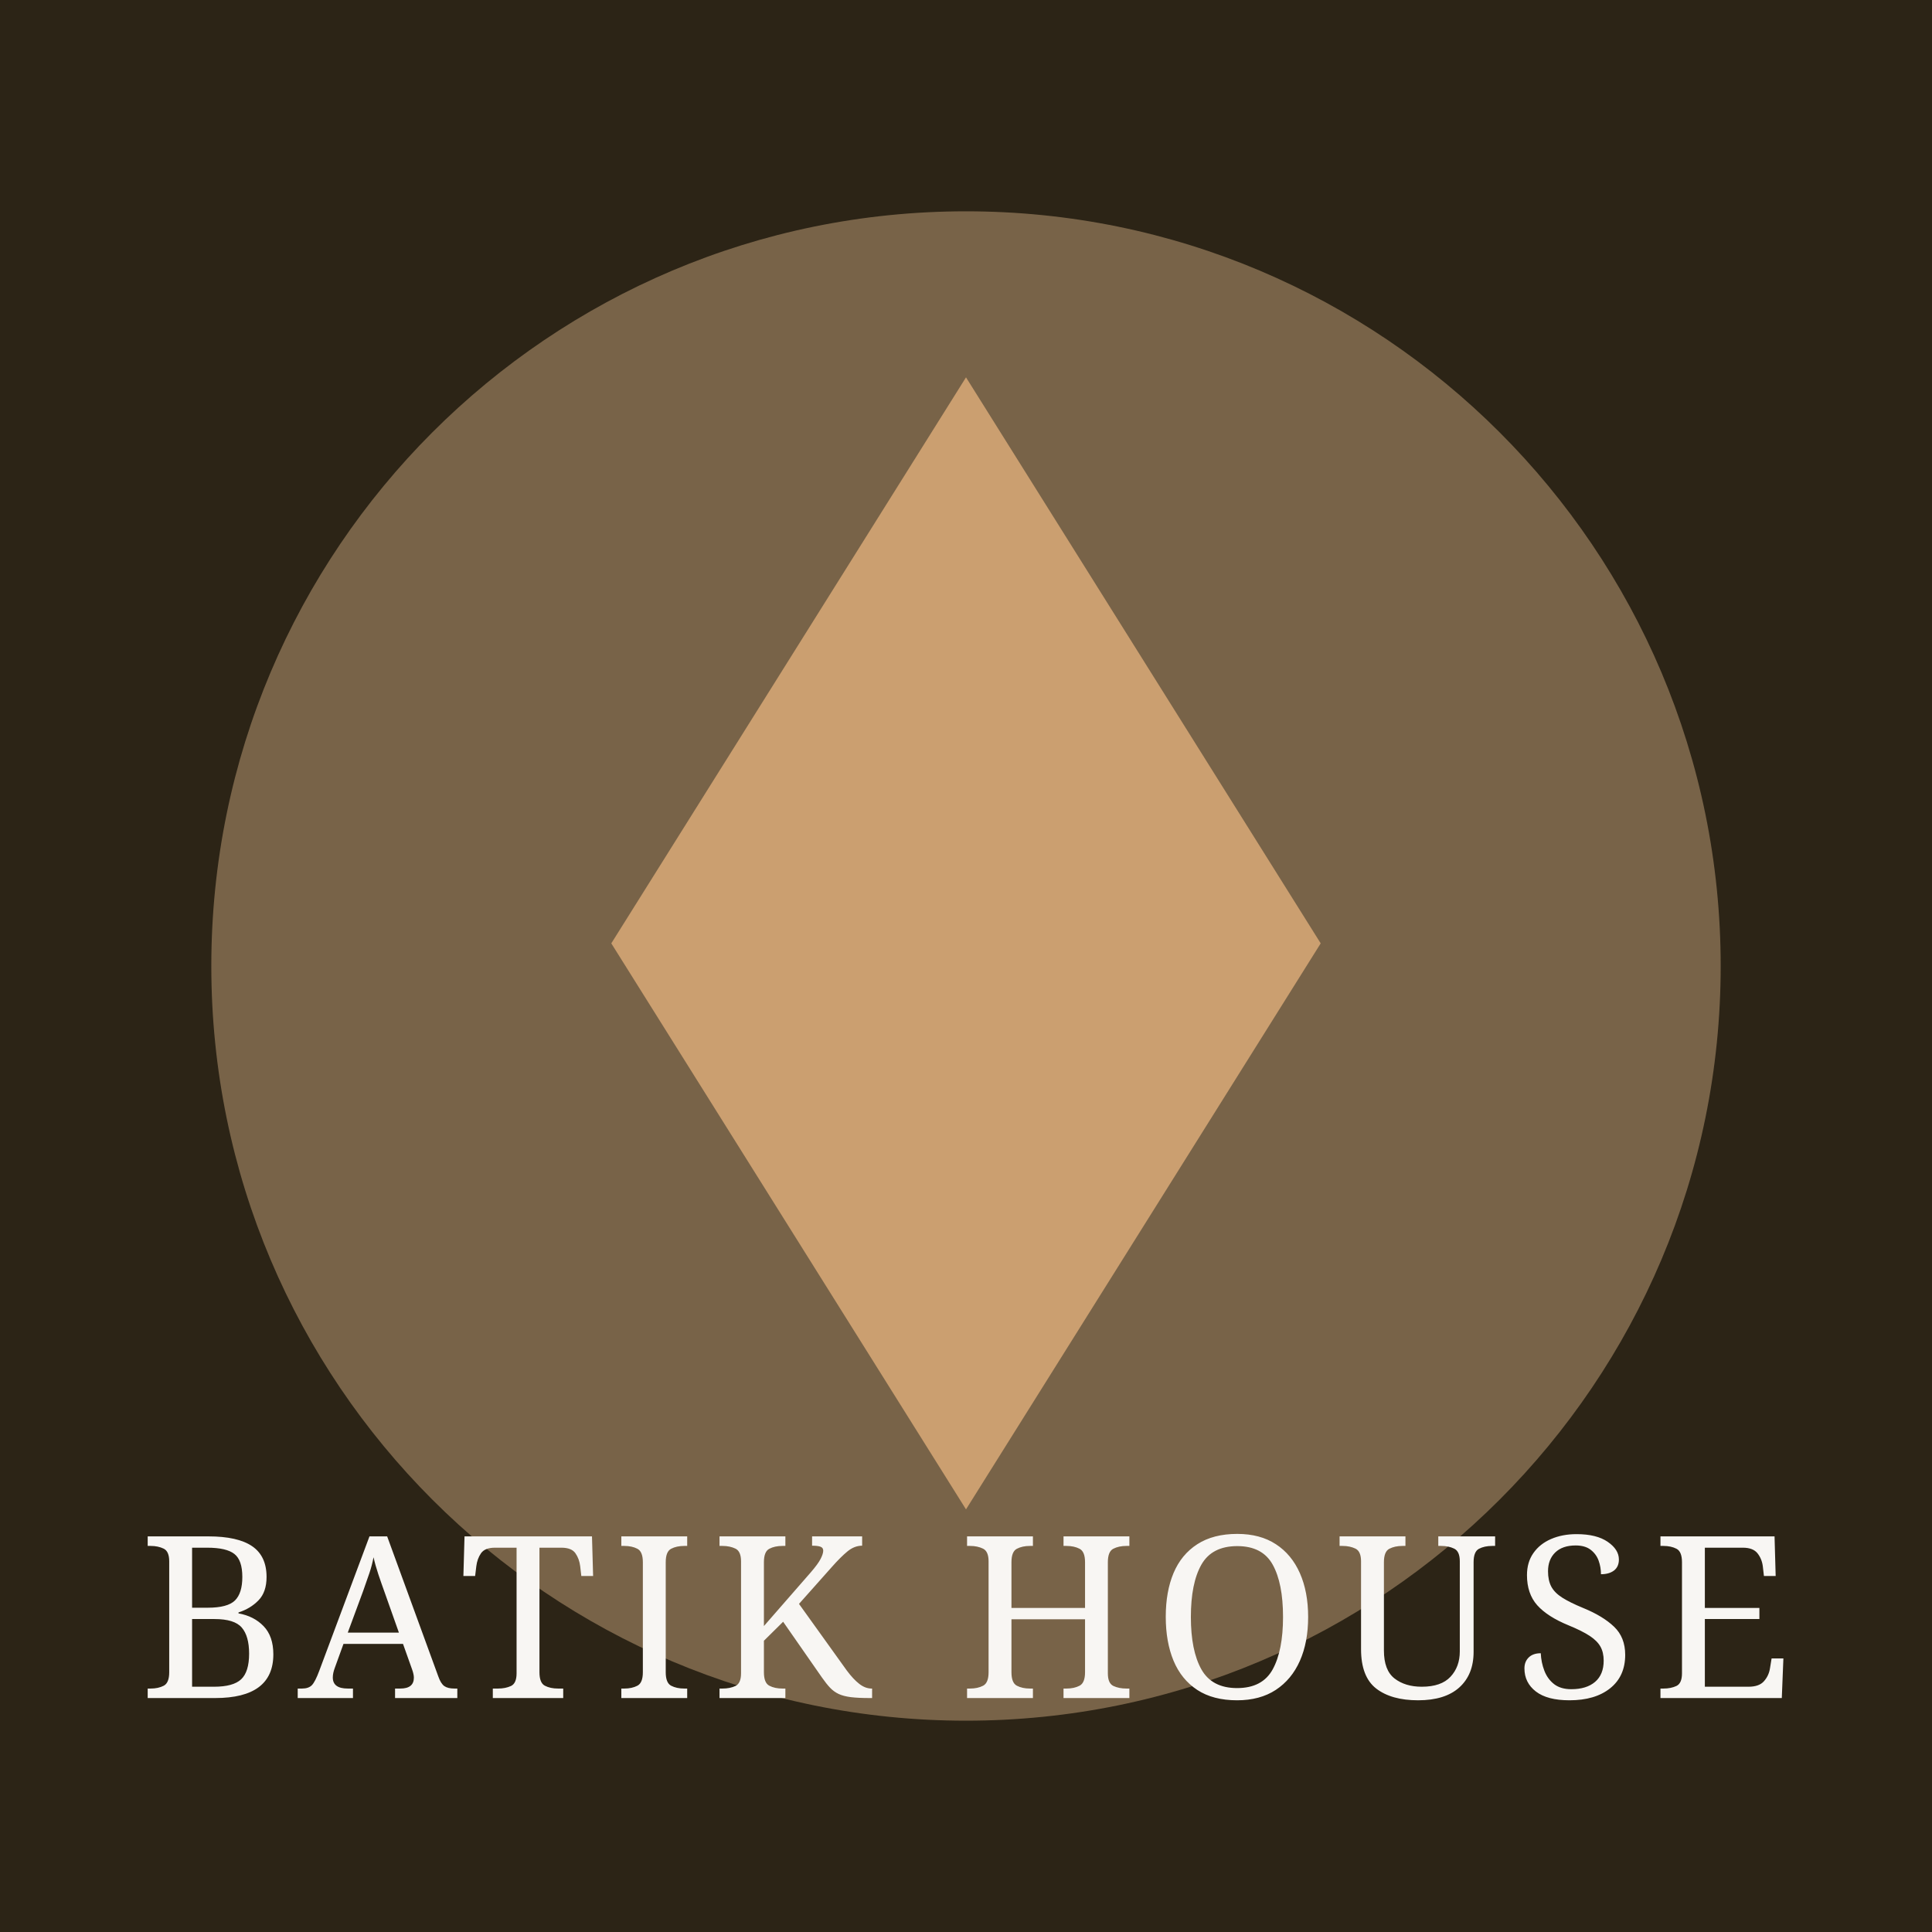
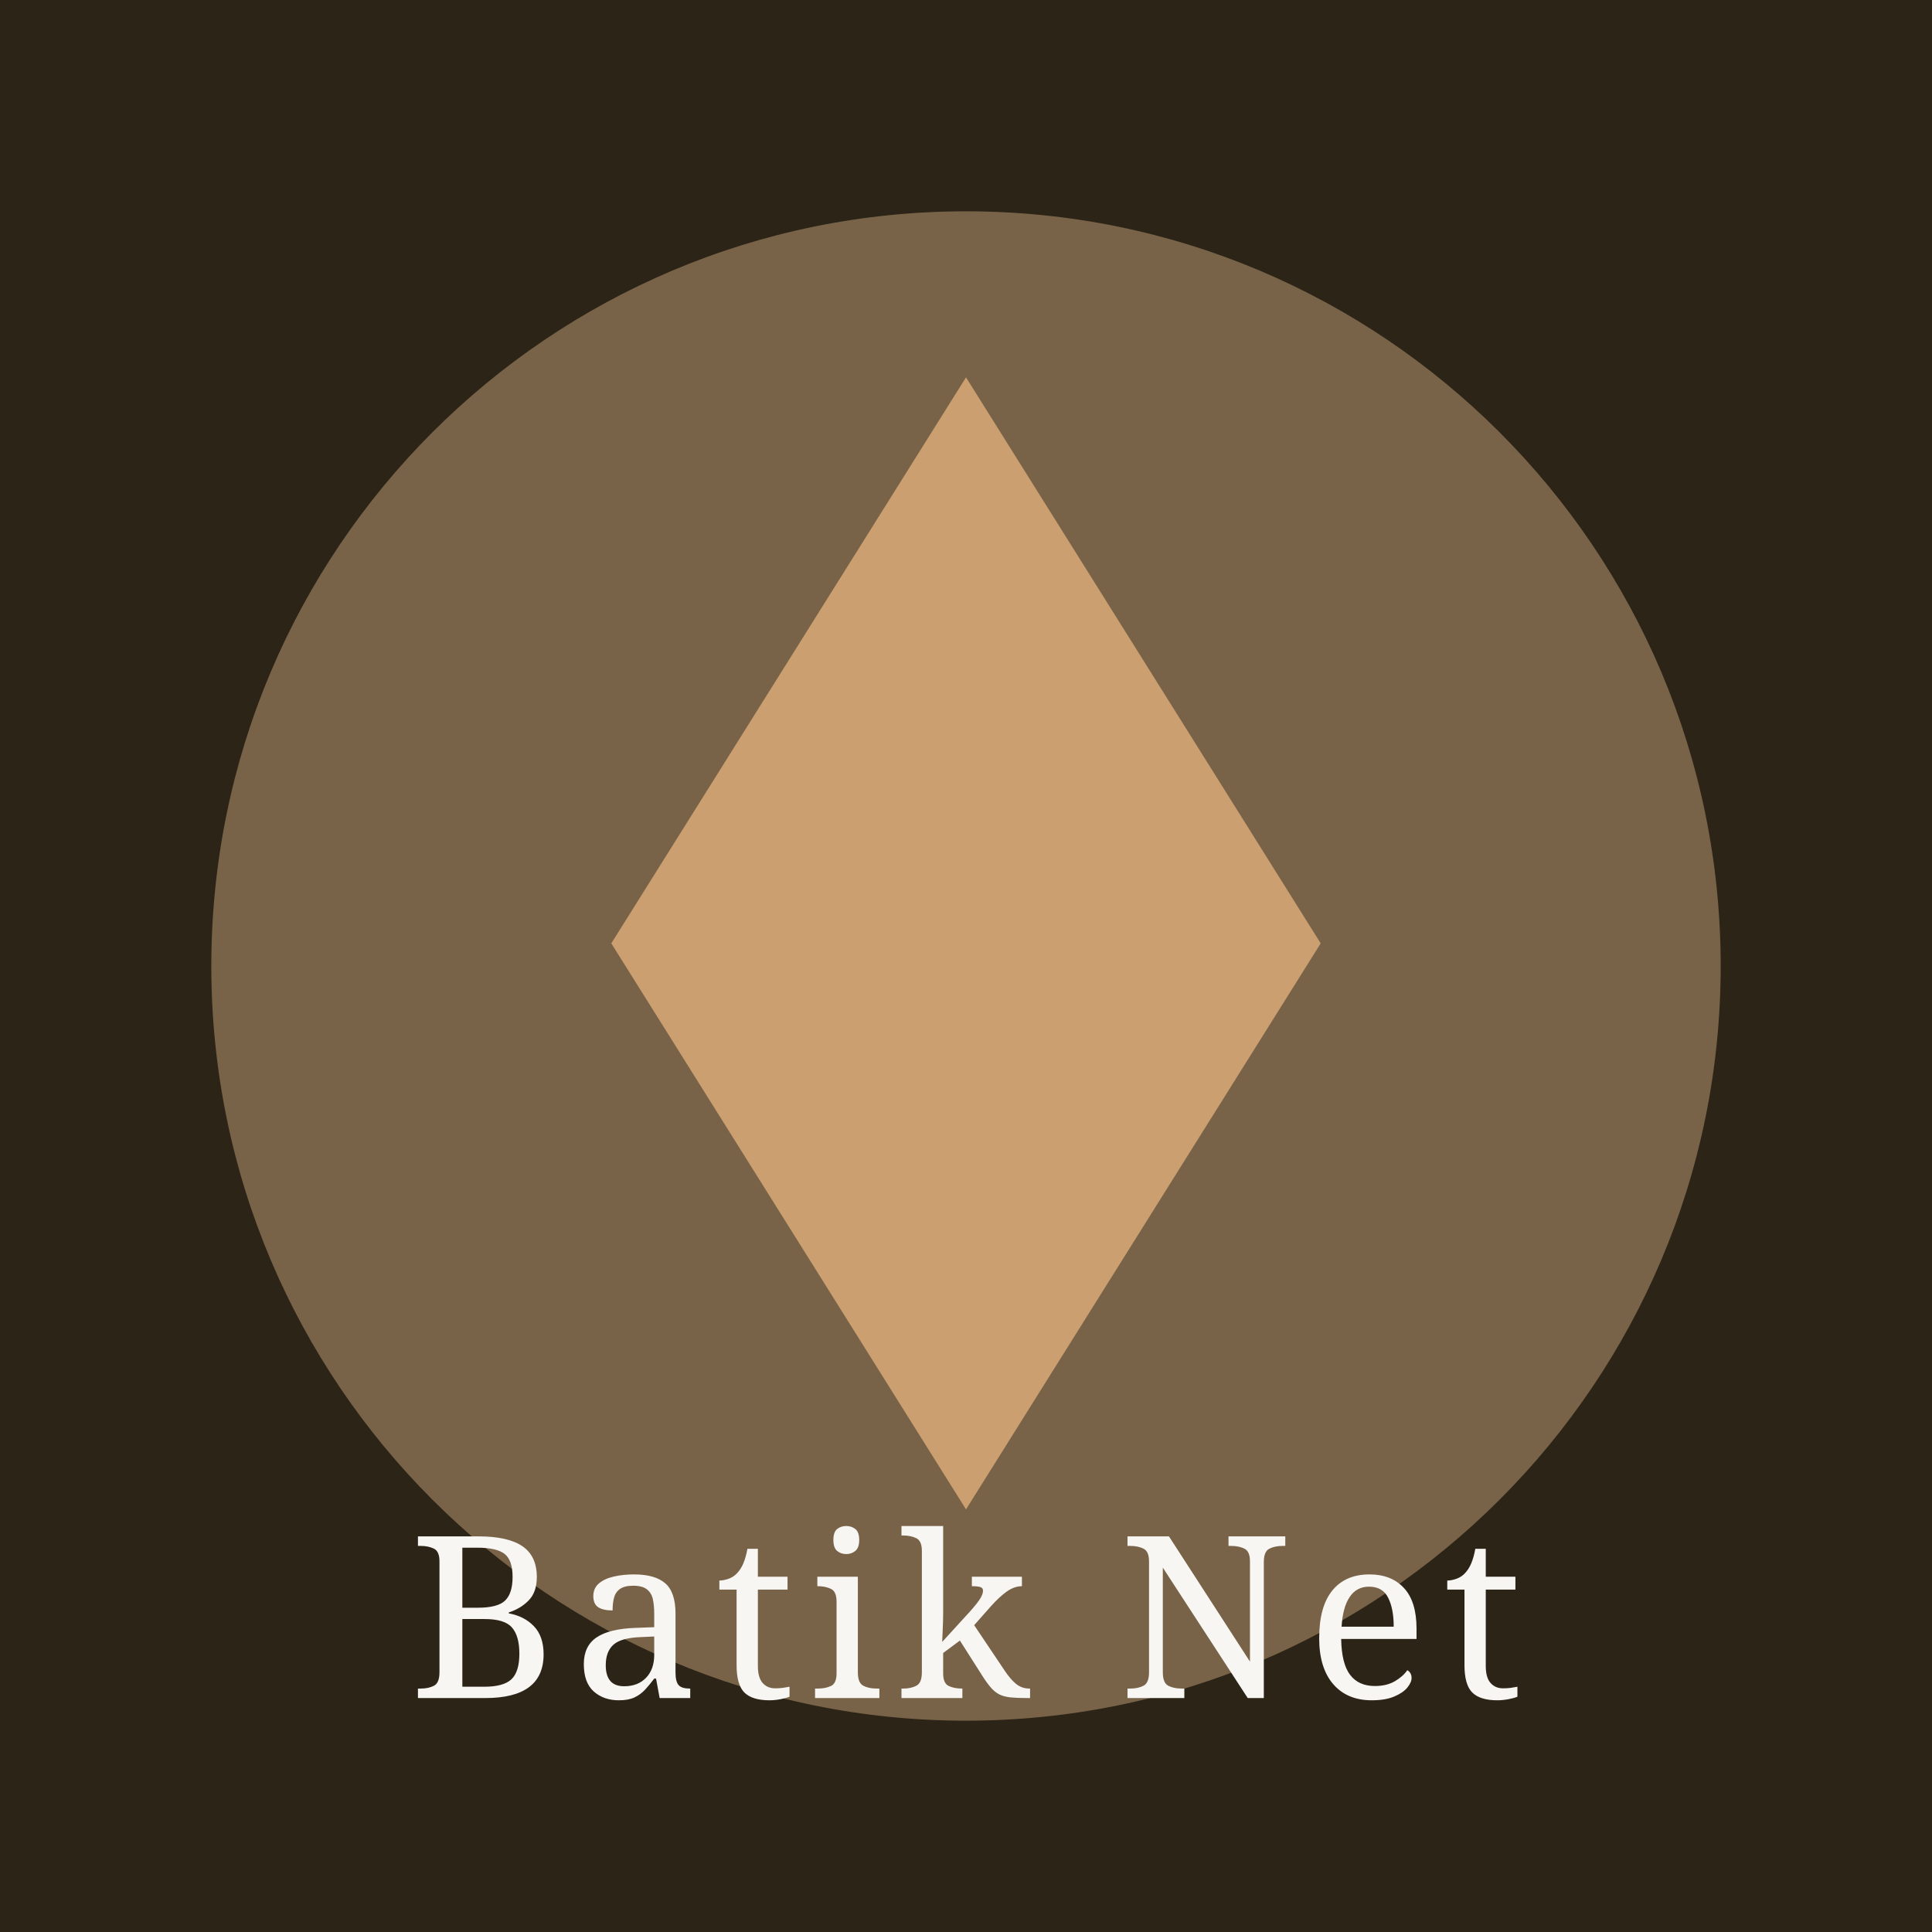
<svg xmlns="http://www.w3.org/2000/svg" width="512" height="512" viewBox="0 0 512 512">
  <rect width="512" height="512" fill="#2c2416" />
  <circle cx="256" cy="256" r="200" fill="#8b7355" opacity="0.8" />
  <path d="M256 100 L350 250 L256 400 L162 250 Z" fill="#d4a574" opacity="0.9" />
-   <text x="50%" y="450" font-family="serif" font-size="60" fill="#f8f6f3" text-anchor="middle" letter-spacing="4">BATIK HOUSE</text>
+   <text x="50%" y="450" font-family="serif" font-size="60" fill="#f8f6f3" text-anchor="middle" letter-spacing="4">Batik Net</text>
</svg>
